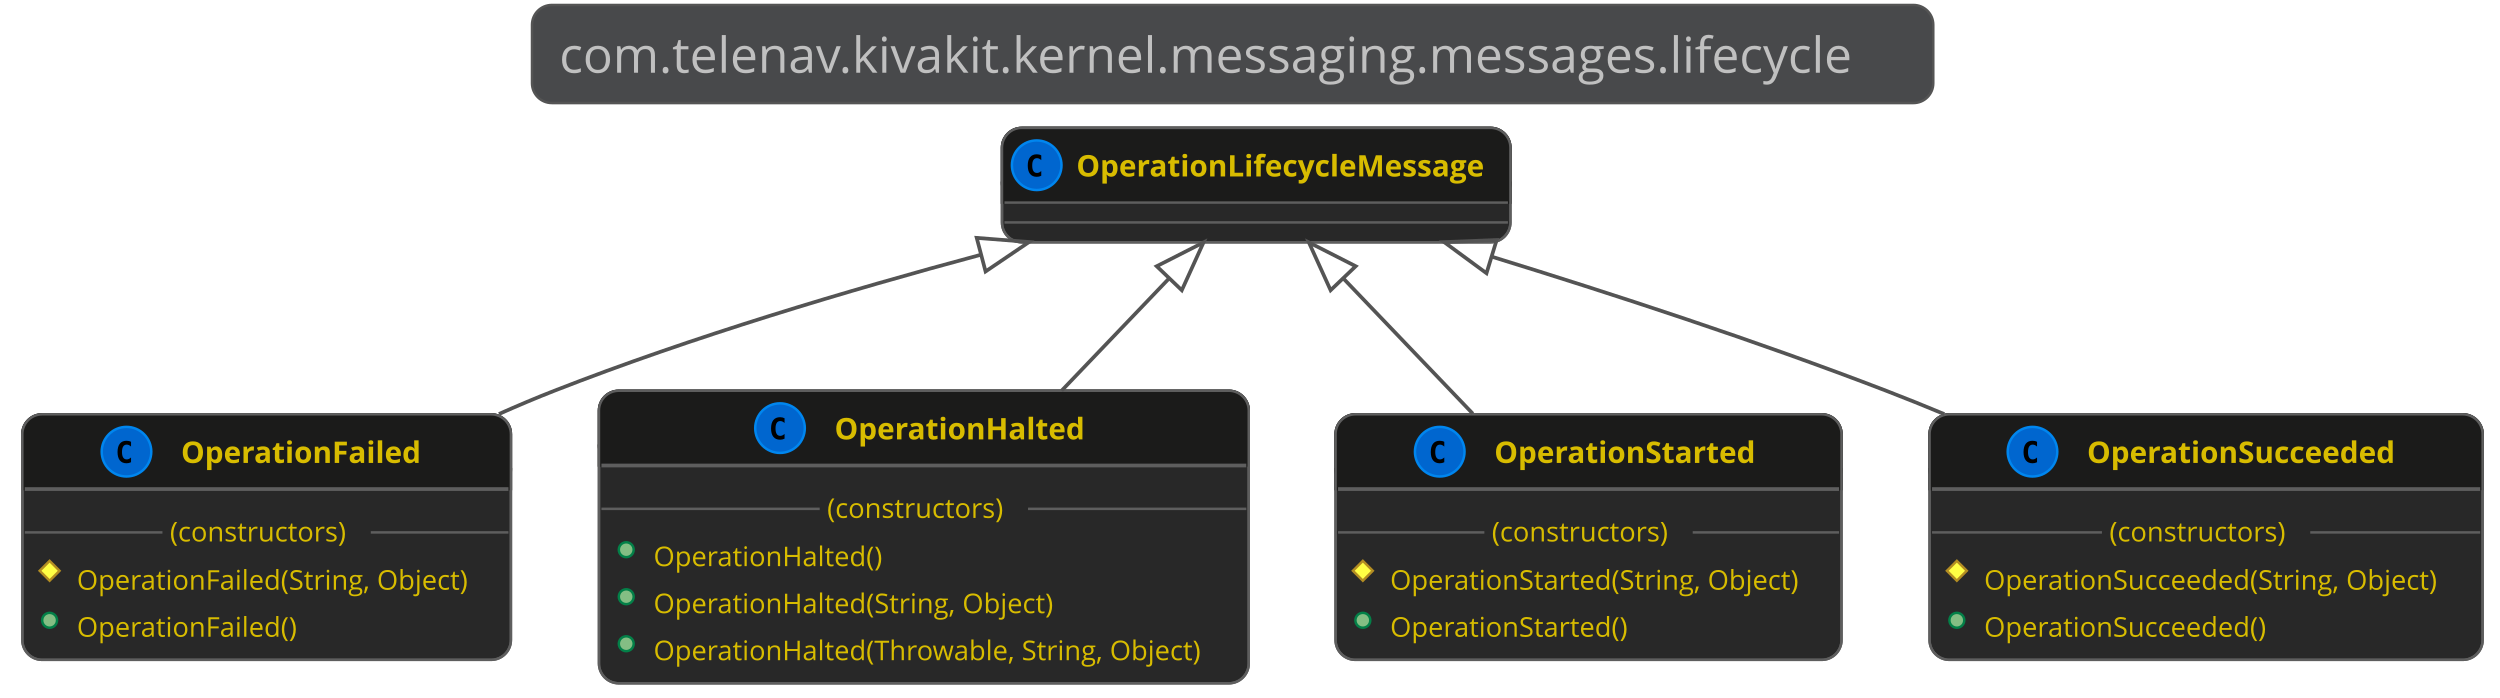
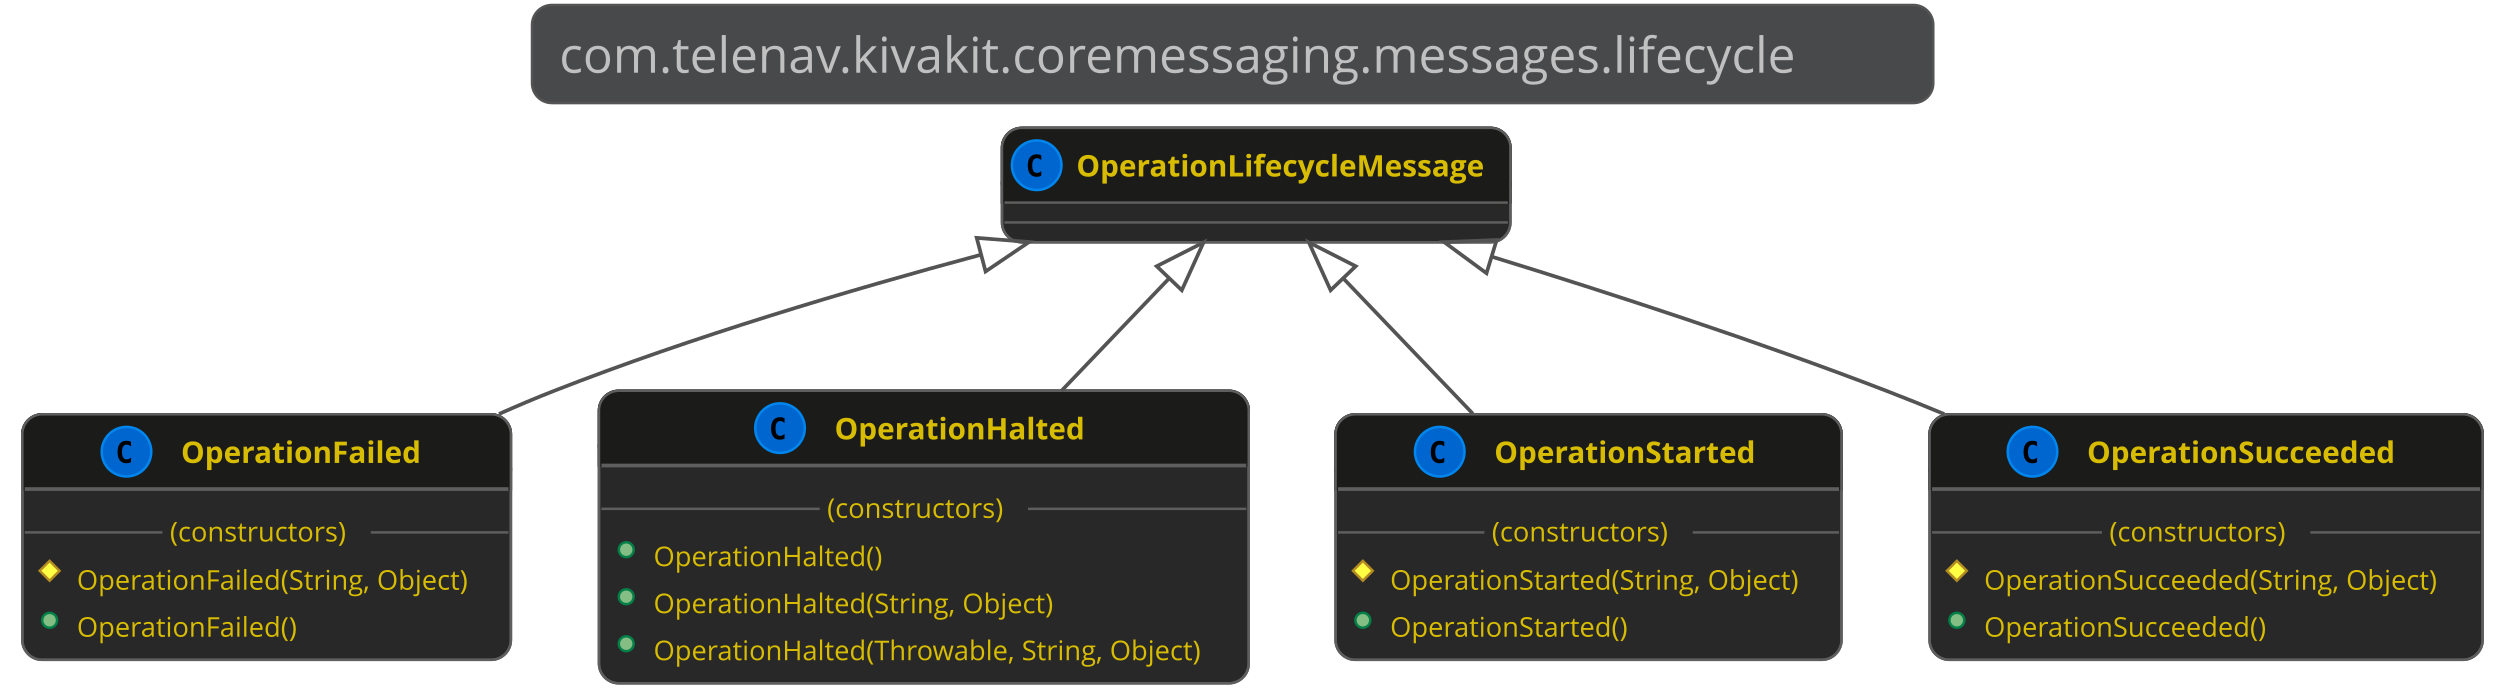
<svg xmlns="http://www.w3.org/2000/svg" contentScriptType="application/ecmascript" contentStyleType="text/css" height="293.75px" preserveAspectRatio="none" style="width:1050px;height:293px;background:#333333;" version="1.1" viewBox="0 0 1050 293" width="1050px" zoomAndPan="magnify">
  <defs />
  <g>
    <rect fill="#48494B" height="41.203" rx="8.333" ry="8.333" style="stroke:#545454;stroke-width:1.042;" width="588.542" x="223.438" y="2.083" />
-     <text fill="#C0C0C0" font-family="Open Sans,Avenir,Nunito,Arial,Helvetica,SansSerif" font-size="20.833" lengthAdjust="spacing" textLength="565.625" x="234.896" y="30.558">com.telenav.kivakit.kernel.messaging.messages.lifecycle</text>
+     <text fill="#C0C0C0" font-family="Open Sans,Avenir,Nunito,Arial,Helvetica,SansSerif" font-size="20.833" lengthAdjust="spacing" textLength="565.625" x="234.896" y="30.558">com.telenav.kivakit.coremessaging.messages.lifecycle</text>
    <rect fill="#282828" height="48.055" id="OperationLifecycleMessage" rx="8.333" ry="8.333" style="stroke:#5E5E5E;stroke-width:1.042;" width="213.542" x="420.833" y="53.703" />
    <rect fill="#1B1B1A" height="31.388" rx="8.333" ry="8.333" style="stroke:#1B1B1A;stroke-width:1.042;" width="213.542" x="420.833" y="53.703" />
    <rect fill="#1B1B1A" height="8.333" style="stroke:#1B1B1A;stroke-width:1.042;" width="213.542" x="420.833" y="76.758" />
    <rect fill="none" height="48.055" id="OperationLifecycleMessage" rx="8.333" ry="8.333" style="stroke:#5E5E5E;stroke-width:1.042;" width="213.542" x="420.833" y="53.703" />
    <ellipse cx="435.417" cy="69.397" fill="#0066CF" rx="10.417" ry="10.417" style="stroke:#0086EF;stroke-width:1.042;" />
    <path d="M437.327,73.822 Q436.9,74.042 436.43,74.152 Q435.96,74.261 435.441,74.261 Q433.598,74.261 432.627,73.047 Q431.657,71.832 431.657,69.537 Q431.657,67.236 432.627,66.022 Q433.598,64.807 435.441,64.807 Q435.96,64.807 436.436,64.917 Q436.912,65.027 437.327,65.247 L437.327,67.249 Q436.863,66.821 436.427,66.623 Q435.99,66.425 435.526,66.425 Q434.538,66.425 434.034,67.209 Q433.531,67.993 433.531,69.537 Q433.531,71.075 434.034,71.86 Q434.538,72.644 435.526,72.644 Q435.99,72.644 436.427,72.446 Q436.863,72.247 437.327,71.82 Z " fill="#000000" />
    <text fill="#D8BC00" font-family="Open Sans,Avenir,Nunito,Arial,Helvetica,SansSerif" font-size="12.5" font-weight="bold" lengthAdjust="spacing" textLength="176.042" x="452.083" y="74.121">OperationLifecycleMessage</text>
    <line style="stroke:#5E5E5E;stroke-width:1.042;" x1="421.875" x2="633.333" y1="85.091" y2="85.091" />
    <line style="stroke:#5E5E5E;stroke-width:1.042;" x1="421.875" x2="633.333" y1="93.424" y2="93.424" />
    <rect codeLine="7" fill="#282828" height="103.123" id="OperationFailed" rx="8.333" ry="8.333" style="stroke:#5E5E5E;stroke-width:1.042;" width="205.208" x="9.375" y="174.015" />
    <rect fill="#1B1B1A" height="31.388" rx="8.333" ry="8.333" style="stroke:#1B1B1A;stroke-width:1.042;" width="205.208" x="9.375" y="174.015" />
    <rect fill="#1B1B1A" height="8.333" style="stroke:#1B1B1A;stroke-width:1.042;" width="205.208" x="9.375" y="197.07" />
    <rect codeLine="7" fill="none" height="103.123" id="OperationFailed" rx="8.333" ry="8.333" style="stroke:#5E5E5E;stroke-width:1.042;" width="205.208" x="9.375" y="174.015" />
    <ellipse cx="53.125" cy="189.709" fill="#0066CF" rx="10.417" ry="10.417" style="stroke:#0086EF;stroke-width:1.042;" />
    <path d="M55.035,194.135 Q54.608,194.354 54.138,194.464 Q53.668,194.574 53.149,194.574 Q51.306,194.574 50.336,193.359 Q49.365,192.145 49.365,189.85 Q49.365,187.549 50.336,186.334 Q51.306,185.12 53.149,185.12 Q53.668,185.12 54.144,185.23 Q54.62,185.339 55.035,185.559 L55.035,187.561 Q54.572,187.134 54.135,186.935 Q53.699,186.737 53.235,186.737 Q52.246,186.737 51.743,187.521 Q51.239,188.306 51.239,189.85 Q51.239,191.388 51.743,192.172 Q52.246,192.957 53.235,192.957 Q53.699,192.957 54.135,192.758 Q54.572,192.56 55.035,192.133 Z " fill="#000000" />
    <text fill="#D8BC00" font-family="Open Sans,Avenir,Nunito,Arial,Helvetica,SansSerif" font-size="12.5" font-weight="bold" lengthAdjust="spacing" textLength="103.125" x="76.042" y="194.434">OperationFailed</text>
    <line style="stroke:#5E5E5E;stroke-width:1.562;" x1="10.417" x2="213.542" y1="205.404" y2="205.404" />
    <polygon fill="#FFFF44" points="20.833,235.565,25,239.732,20.833,243.899,16.667,239.732" style="stroke:#B38D22;stroke-width:1.042;" />
    <text fill="#D8BC00" font-family="Open Sans,Avenir,Nunito,Arial,Helvetica,SansSerif" font-size="11.458" lengthAdjust="spacing" textLength="172.917" x="32.292" y="247.685">OperationFailed(String, Object)</text>
    <ellipse cx="20.833" cy="260.518" fill="#84BE84" rx="3.125" ry="3.125" style="stroke:#038048;stroke-width:1.042;" />
    <text fill="#D8BC00" font-family="Open Sans,Avenir,Nunito,Arial,Helvetica,SansSerif" font-size="11.458" lengthAdjust="spacing" textLength="96.875" x="32.292" y="267.43">OperationFailed()</text>
    <line style="stroke:#5E5E5E;stroke-width:1.042;" x1="10.417" x2="68.229" y1="223.609" y2="223.609" />
    <text fill="#D8BC00" font-family="Open Sans,Avenir,Nunito,Arial,Helvetica,SansSerif" font-size="11.458" lengthAdjust="spacing" textLength="81.25" x="71.354" y="227.419">(constructors)</text>
    <line style="stroke:#5E5E5E;stroke-width:1.042;" x1="155.729" x2="213.542" y1="223.609" y2="223.609" />
    <rect codeLine="15" fill="#282828" height="122.868" id="OperationHalted" rx="8.333" ry="8.333" style="stroke:#5E5E5E;stroke-width:1.042;" width="272.917" x="251.562" y="164.119" />
    <rect fill="#1B1B1A" height="31.388" rx="8.333" ry="8.333" style="stroke:#1B1B1A;stroke-width:1.042;" width="272.917" x="251.562" y="164.119" />
    <rect fill="#1B1B1A" height="8.333" style="stroke:#1B1B1A;stroke-width:1.042;" width="272.917" x="251.562" y="187.174" />
    <rect codeLine="15" fill="none" height="122.868" id="OperationHalted" rx="8.333" ry="8.333" style="stroke:#5E5E5E;stroke-width:1.042;" width="272.917" x="251.562" y="164.119" />
    <ellipse cx="327.604" cy="179.814" fill="#0066CF" rx="10.417" ry="10.417" style="stroke:#0086EF;stroke-width:1.042;" />
    <path d="M329.515,184.239 Q329.087,184.458 328.617,184.568 Q328.147,184.678 327.629,184.678 Q325.785,184.678 324.815,183.464 Q323.844,182.249 323.844,179.954 Q323.844,177.653 324.815,176.438 Q325.785,175.224 327.629,175.224 Q328.147,175.224 328.623,175.334 Q329.099,175.444 329.515,175.663 L329.515,177.665 Q329.051,177.238 328.614,177.04 Q328.178,176.841 327.714,176.841 Q326.725,176.841 326.222,177.625 Q325.718,178.41 325.718,179.954 Q325.718,181.492 326.222,182.276 Q326.725,183.061 327.714,183.061 Q328.178,183.061 328.614,182.862 Q329.051,182.664 329.515,182.237 Z " fill="#000000" />
    <text fill="#D8BC00" font-family="Open Sans,Avenir,Nunito,Arial,Helvetica,SansSerif" font-size="12.5" font-weight="bold" lengthAdjust="spacing" textLength="106.25" x="350.521" y="184.538">OperationHalted</text>
    <line style="stroke:#5E5E5E;stroke-width:1.562;" x1="252.604" x2="523.438" y1="195.508" y2="195.508" />
    <ellipse cx="263.021" cy="230.878" fill="#84BE84" rx="3.125" ry="3.125" style="stroke:#038048;stroke-width:1.042;" />
    <text fill="#D8BC00" font-family="Open Sans,Avenir,Nunito,Arial,Helvetica,SansSerif" font-size="11.458" lengthAdjust="spacing" textLength="100" x="274.479" y="237.789">OperationHalted()</text>
    <ellipse cx="263.021" cy="250.623" fill="#84BE84" rx="3.125" ry="3.125" style="stroke:#038048;stroke-width:1.042;" />
    <text fill="#D8BC00" font-family="Open Sans,Avenir,Nunito,Arial,Helvetica,SansSerif" font-size="11.458" lengthAdjust="spacing" textLength="176.042" x="274.479" y="257.534">OperationHalted(String, Object)</text>
    <ellipse cx="263.021" cy="270.367" fill="#84BE84" rx="3.125" ry="3.125" style="stroke:#038048;stroke-width:1.042;" />
    <text fill="#D8BC00" font-family="Open Sans,Avenir,Nunito,Arial,Helvetica,SansSerif" font-size="11.458" lengthAdjust="spacing" textLength="240.625" x="274.479" y="277.279">OperationHalted(Throwable, String, Object)</text>
    <line style="stroke:#5E5E5E;stroke-width:1.042;" x1="252.604" x2="344.271" y1="213.714" y2="213.714" />
    <text fill="#D8BC00" font-family="Open Sans,Avenir,Nunito,Arial,Helvetica,SansSerif" font-size="11.458" lengthAdjust="spacing" textLength="81.25" x="347.396" y="217.523">(constructors)</text>
    <line style="stroke:#5E5E5E;stroke-width:1.042;" x1="431.771" x2="523.438" y1="213.714" y2="213.714" />
    <rect codeLine="24" fill="#282828" height="103.123" id="OperationStarted" rx="8.333" ry="8.333" style="stroke:#5E5E5E;stroke-width:1.042;" width="212.5" x="560.938" y="174.015" />
    <rect fill="#1B1B1A" height="31.388" rx="8.333" ry="8.333" style="stroke:#1B1B1A;stroke-width:1.042;" width="212.5" x="560.938" y="174.015" />
    <rect fill="#1B1B1A" height="8.333" style="stroke:#1B1B1A;stroke-width:1.042;" width="212.5" x="560.938" y="197.07" />
    <rect codeLine="24" fill="none" height="103.123" id="OperationStarted" rx="8.333" ry="8.333" style="stroke:#5E5E5E;stroke-width:1.042;" width="212.5" x="560.938" y="174.015" />
    <ellipse cx="604.688" cy="189.709" fill="#0066CF" rx="10.417" ry="10.417" style="stroke:#0086EF;stroke-width:1.042;" />
    <path d="M606.598,194.135 Q606.171,194.354 605.701,194.464 Q605.231,194.574 604.712,194.574 Q602.869,194.574 601.898,193.359 Q600.928,192.145 600.928,189.85 Q600.928,187.549 601.898,186.334 Q602.869,185.12 604.712,185.12 Q605.231,185.12 605.707,185.23 Q606.183,185.339 606.598,185.559 L606.598,187.561 Q606.134,187.134 605.698,186.935 Q605.261,186.737 604.797,186.737 Q603.809,186.737 603.305,187.521 Q602.802,188.306 602.802,189.85 Q602.802,191.388 603.305,192.172 Q603.809,192.957 604.797,192.957 Q605.261,192.957 605.698,192.758 Q606.134,192.56 606.598,192.133 Z " fill="#000000" />
    <text fill="#D8BC00" font-family="Open Sans,Avenir,Nunito,Arial,Helvetica,SansSerif" font-size="12.5" font-weight="bold" lengthAdjust="spacing" textLength="110.417" x="627.604" y="194.434">OperationStarted</text>
    <line style="stroke:#5E5E5E;stroke-width:1.562;" x1="561.979" x2="772.396" y1="205.404" y2="205.404" />
    <polygon fill="#FFFF44" points="572.396,235.565,576.562,239.732,572.396,243.899,568.229,239.732" style="stroke:#B38D22;stroke-width:1.042;" />
    <text fill="#D8BC00" font-family="Open Sans,Avenir,Nunito,Arial,Helvetica,SansSerif" font-size="11.458" lengthAdjust="spacing" textLength="180.208" x="583.854" y="247.685">OperationStarted(String, Object)</text>
    <ellipse cx="572.396" cy="260.518" fill="#84BE84" rx="3.125" ry="3.125" style="stroke:#038048;stroke-width:1.042;" />
    <text fill="#D8BC00" font-family="Open Sans,Avenir,Nunito,Arial,Helvetica,SansSerif" font-size="11.458" lengthAdjust="spacing" textLength="104.167" x="583.854" y="267.43">OperationStarted()</text>
    <line style="stroke:#5E5E5E;stroke-width:1.042;" x1="561.979" x2="623.438" y1="223.609" y2="223.609" />
    <text fill="#D8BC00" font-family="Open Sans,Avenir,Nunito,Arial,Helvetica,SansSerif" font-size="11.458" lengthAdjust="spacing" textLength="81.25" x="626.562" y="227.419">(constructors)</text>
    <line style="stroke:#5E5E5E;stroke-width:1.042;" x1="710.938" x2="772.396" y1="223.609" y2="223.609" />
    <rect codeLine="32" fill="#282828" height="103.123" id="OperationSucceeded" rx="8.333" ry="8.333" style="stroke:#5E5E5E;stroke-width:1.042;" width="232.292" x="810.417" y="174.015" />
    <rect fill="#1B1B1A" height="31.388" rx="8.333" ry="8.333" style="stroke:#1B1B1A;stroke-width:1.042;" width="232.292" x="810.417" y="174.015" />
    <rect fill="#1B1B1A" height="8.333" style="stroke:#1B1B1A;stroke-width:1.042;" width="232.292" x="810.417" y="197.07" />
    <rect codeLine="32" fill="none" height="103.123" id="OperationSucceeded" rx="8.333" ry="8.333" style="stroke:#5E5E5E;stroke-width:1.042;" width="232.292" x="810.417" y="174.015" />
    <ellipse cx="853.646" cy="189.709" fill="#0066CF" rx="10.417" ry="10.417" style="stroke:#0086EF;stroke-width:1.042;" />
    <path d="M855.556,194.135 Q855.129,194.354 854.659,194.464 Q854.189,194.574 853.67,194.574 Q851.827,194.574 850.856,193.359 Q849.886,192.145 849.886,189.85 Q849.886,187.549 850.856,186.334 Q851.827,185.12 853.67,185.12 Q854.189,185.12 854.665,185.23 Q855.141,185.339 855.556,185.559 L855.556,187.561 Q855.092,187.134 854.656,186.935 Q854.22,186.737 853.756,186.737 Q852.767,186.737 852.263,187.521 Q851.76,188.306 851.76,189.85 Q851.76,191.388 852.263,192.172 Q852.767,192.957 853.756,192.957 Q854.22,192.957 854.656,192.758 Q855.092,192.56 855.556,192.133 Z " fill="#000000" />
    <text fill="#D8BC00" font-family="Open Sans,Avenir,Nunito,Arial,Helvetica,SansSerif" font-size="12.5" font-weight="bold" lengthAdjust="spacing" textLength="131.25" x="876.562" y="194.434">OperationSucceeded</text>
    <line style="stroke:#5E5E5E;stroke-width:1.562;" x1="811.458" x2="1041.667" y1="205.404" y2="205.404" />
    <polygon fill="#FFFF44" points="821.875,235.565,826.042,239.732,821.875,243.899,817.708,239.732" style="stroke:#B38D22;stroke-width:1.042;" />
    <text fill="#D8BC00" font-family="Open Sans,Avenir,Nunito,Arial,Helvetica,SansSerif" font-size="11.458" lengthAdjust="spacing" textLength="200" x="833.333" y="247.685">OperationSucceeded(String, Object)</text>
    <ellipse cx="821.875" cy="260.518" fill="#84BE84" rx="3.125" ry="3.125" style="stroke:#038048;stroke-width:1.042;" />
    <text fill="#D8BC00" font-family="Open Sans,Avenir,Nunito,Arial,Helvetica,SansSerif" font-size="11.458" lengthAdjust="spacing" textLength="123.958" x="833.333" y="267.43">OperationSucceeded()</text>
    <line style="stroke:#5E5E5E;stroke-width:1.042;" x1="811.458" x2="882.812" y1="223.609" y2="223.609" />
    <text fill="#D8BC00" font-family="Open Sans,Avenir,Nunito,Arial,Helvetica,SansSerif" font-size="11.458" lengthAdjust="spacing" textLength="81.25" x="885.938" y="227.419">(constructors)</text>
    <line style="stroke:#5E5E5E;stroke-width:1.042;" x1="970.312" x2="1041.667" y1="223.609" y2="223.609" />
    <path codeLine="6" d="M411.729,107.057 C356.729,121.828 290.562,141.526 232.812,164.119 C225.167,167.109 217.354,170.411 209.562,173.88 " fill="none" id="OperationLifecycleMessage-backto-OperationFailed" style="stroke:#545454;stroke-width:1.562;" />
    <polygon fill="none" points="410.219,99.911,432.219,101.64,413.938,114.015,410.219,99.911" style="stroke:#545454;stroke-width:1.562;" />
    <path codeLine="14" d="M491.021,116.921 C477.219,131.349 461.146,148.14 445.865,164.099 " fill="none" id="OperationLifecycleMessage-backto-OperationHalted" style="stroke:#545454;stroke-width:1.562;" />
    <polygon fill="none" points="485.812,111.817,505.49,101.807,496.354,121.901,485.812,111.817" style="stroke:#545454;stroke-width:1.562;" />
    <path codeLine="23" d="M564.198,116.932 C580.823,134.307 600.719,155.088 618.573,173.744 " fill="none" id="OperationLifecycleMessage-backto-OperationStarted" style="stroke:#545454;stroke-width:1.562;" />
    <polygon fill="none" points="558.854,121.901,549.719,101.807,569.396,111.817,558.854,121.901" style="stroke:#545454;stroke-width:1.562;" />
    <path codeLine="31" d="M626.552,107.807 C676.646,123.255 738.146,143.317 792.188,164.119 C800.188,167.192 808.385,170.505 816.615,173.932 " fill="none" id="OperationLifecycleMessage-backto-OperationSucceeded" style="stroke:#545454;stroke-width:1.562;" />
    <polygon fill="none" points="624.333,114.755,606.542,101.692,628.594,100.807,624.333,114.755" style="stroke:#545454;stroke-width:1.562;" />
  </g>
</svg>
